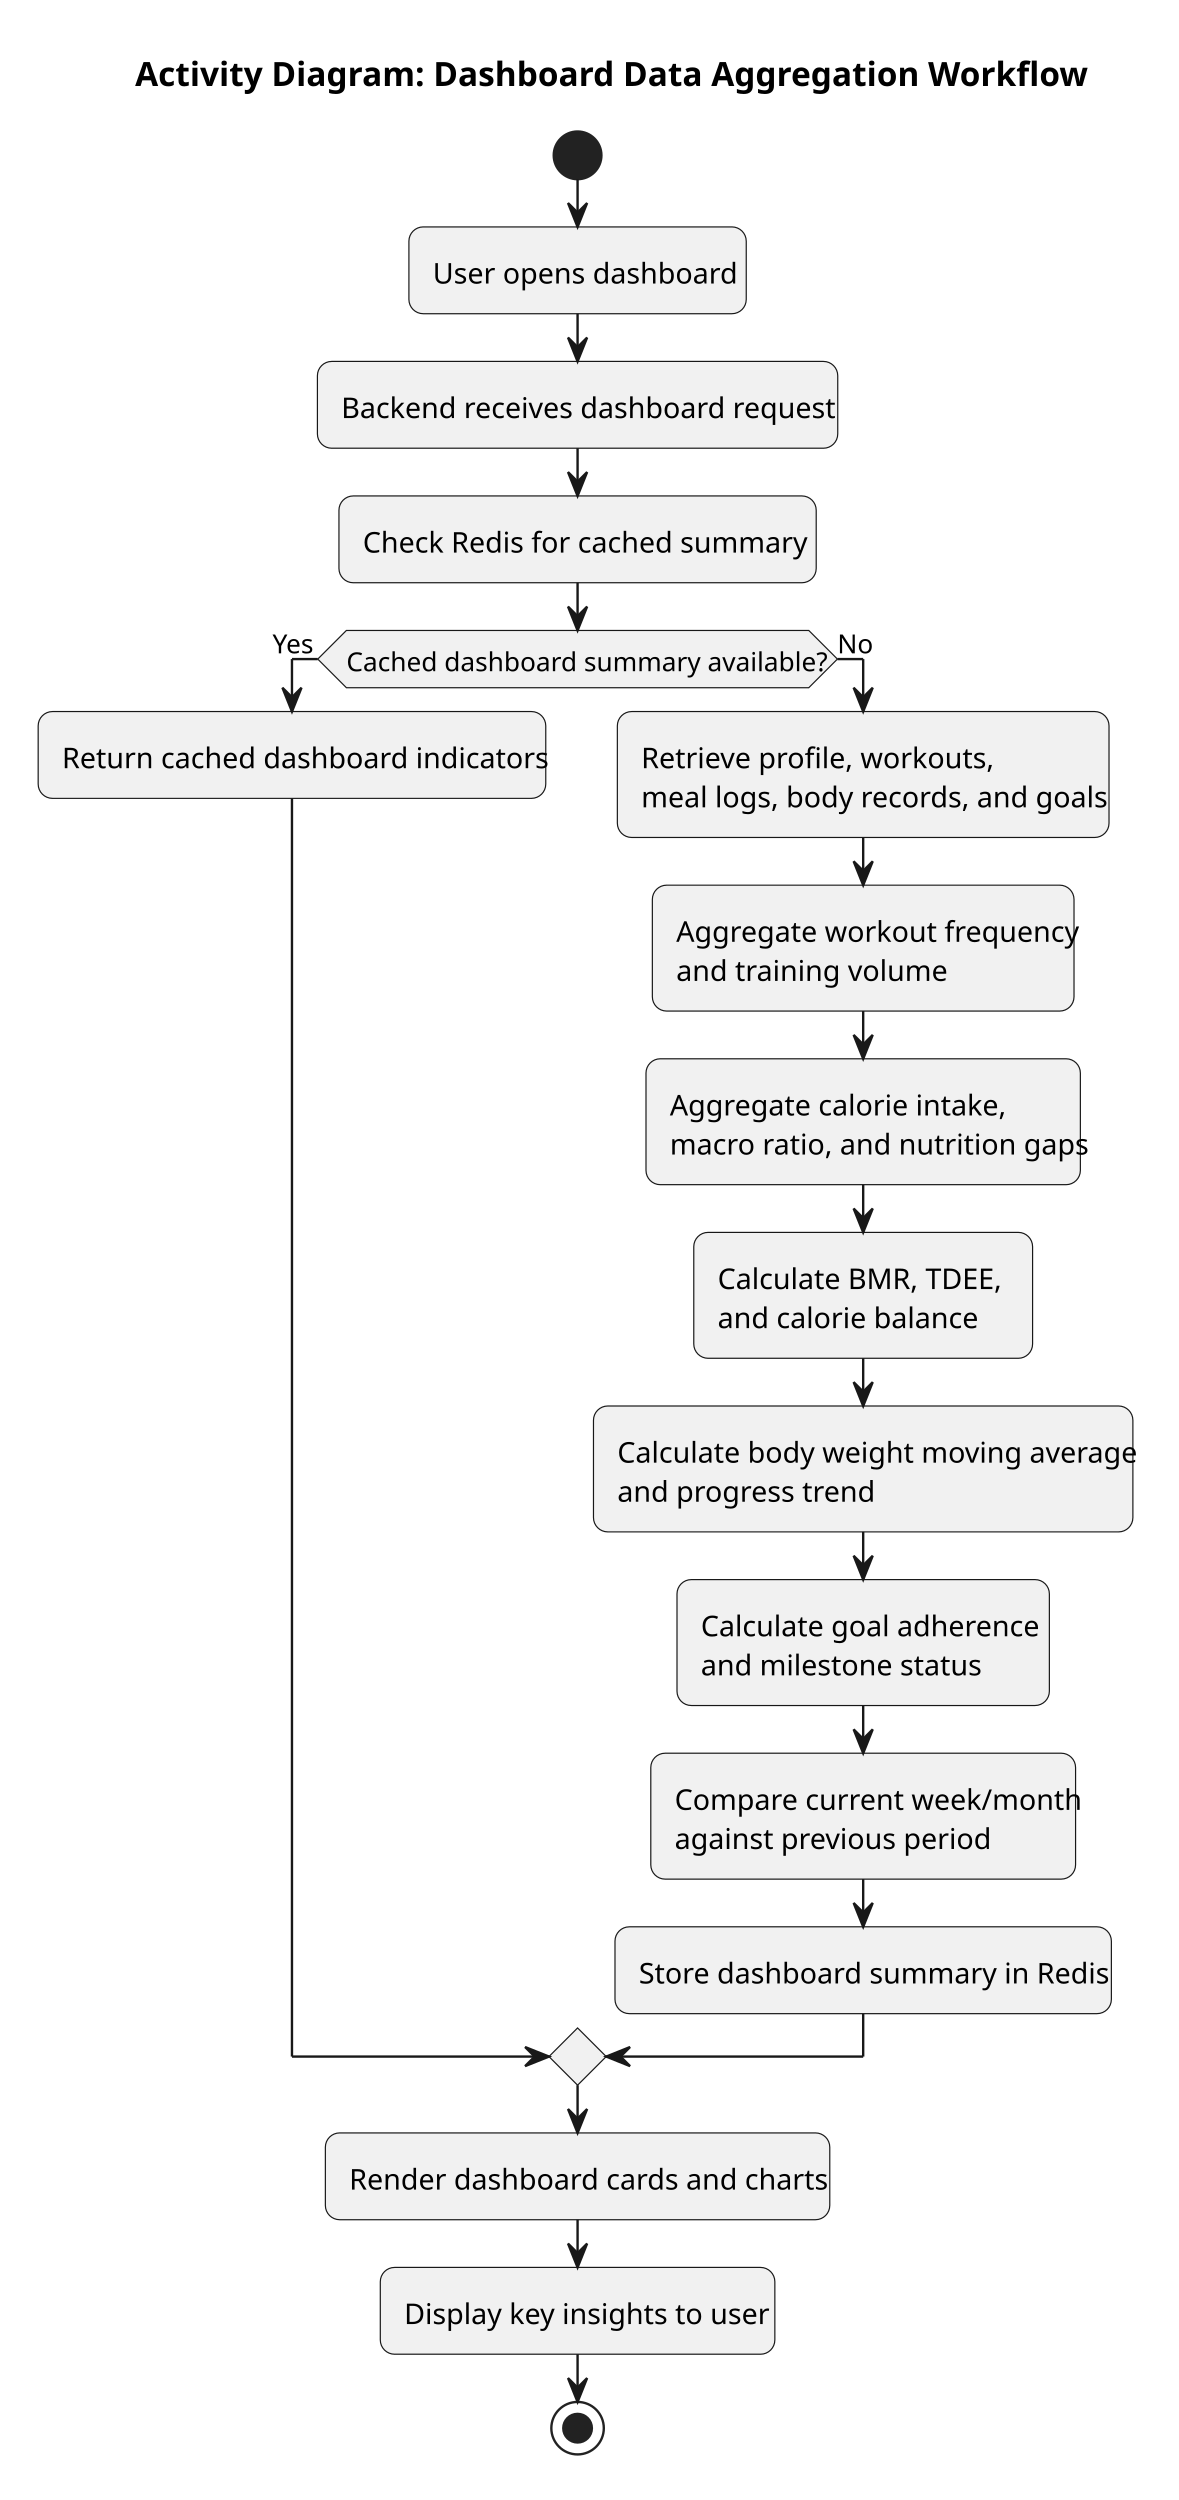
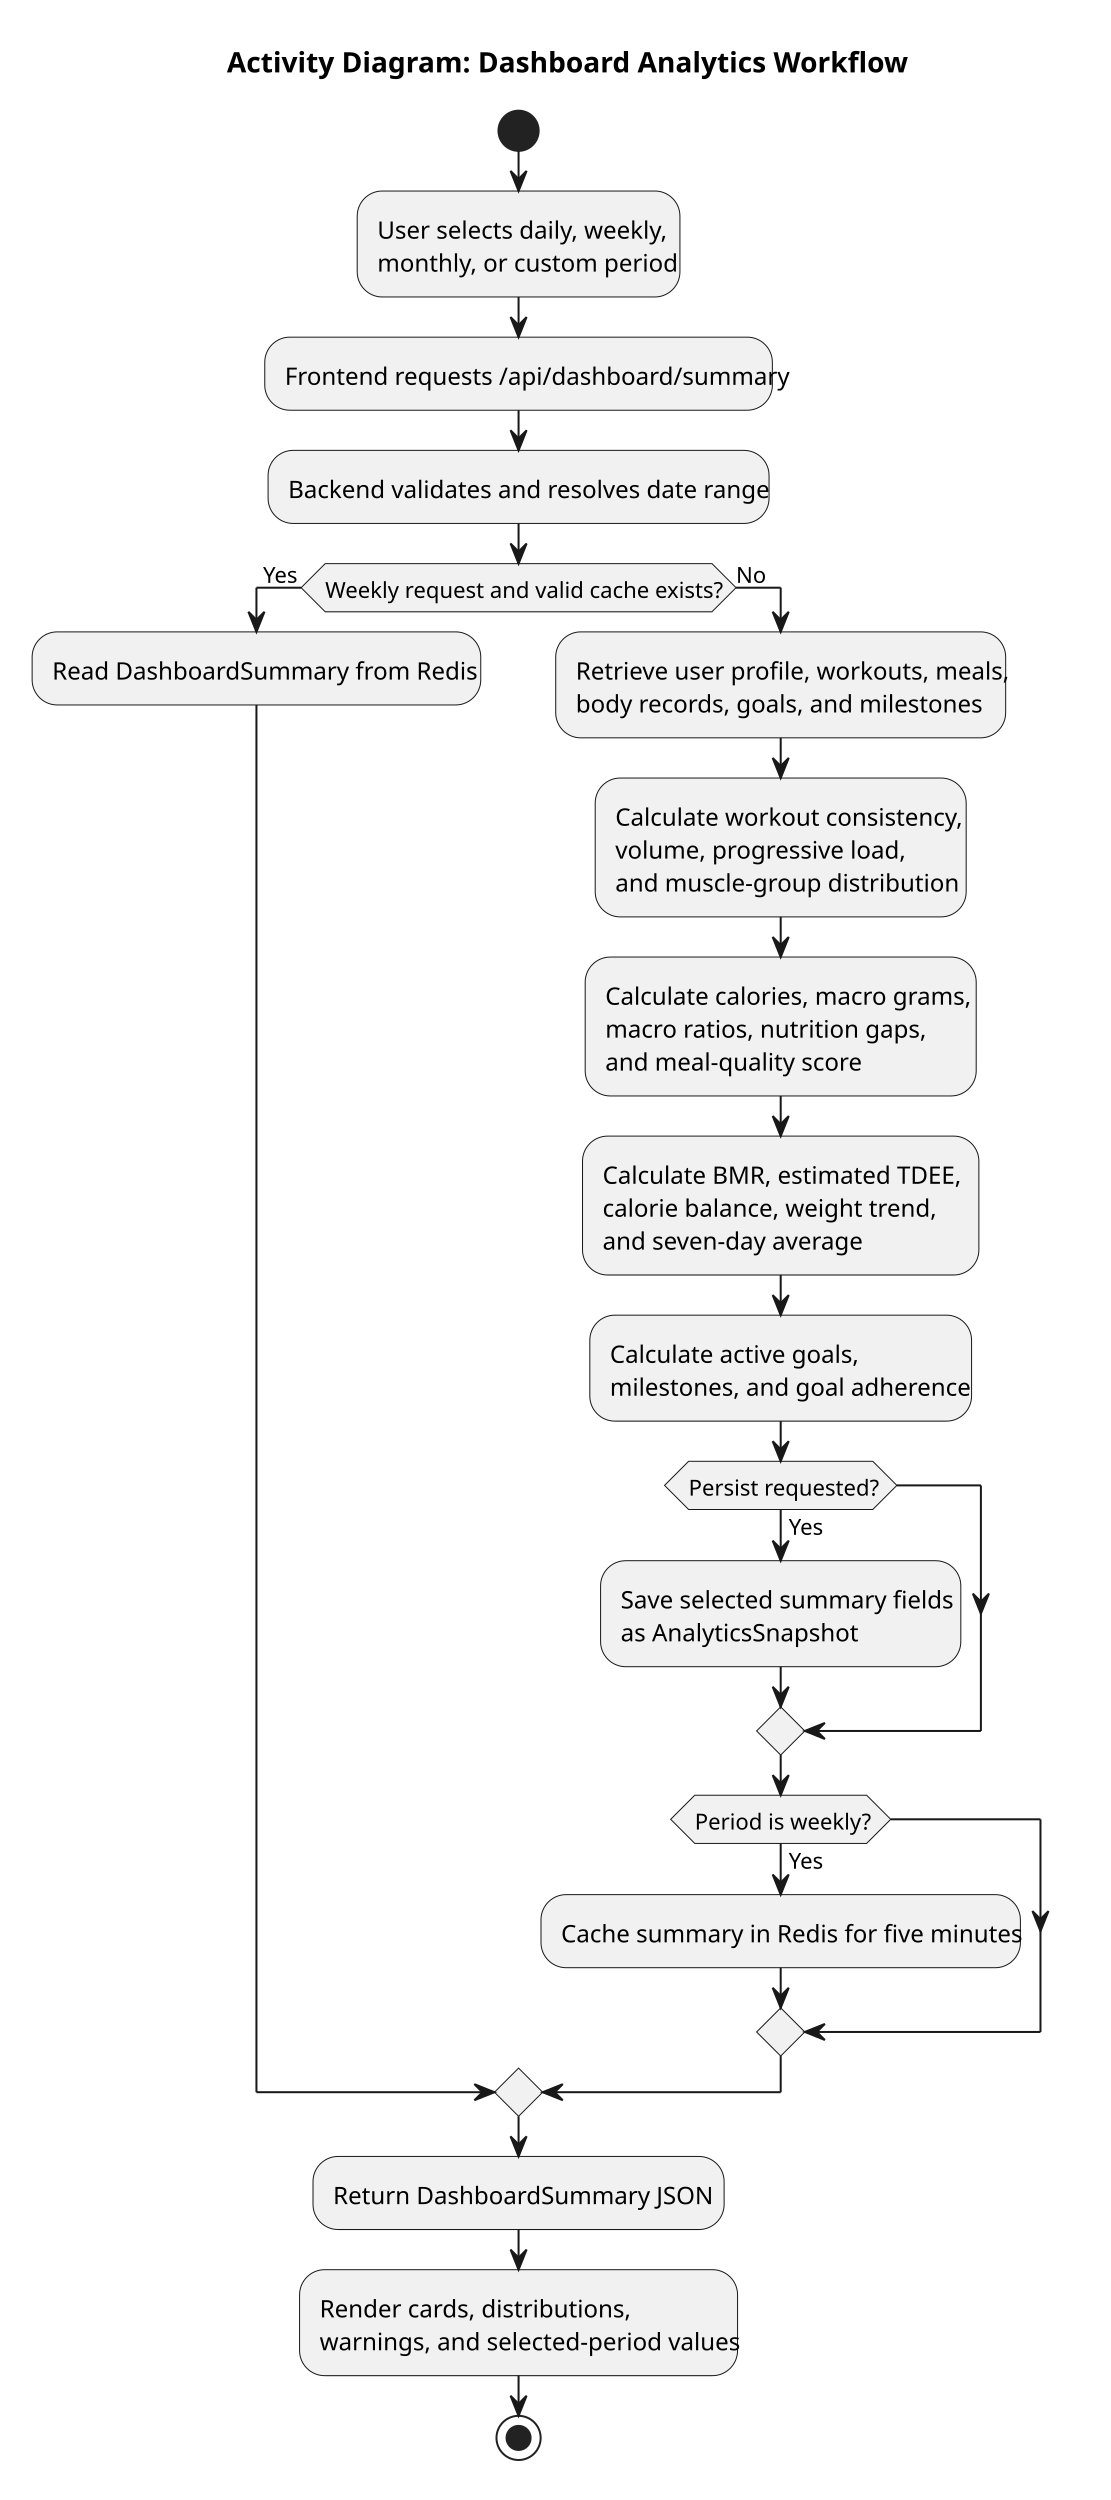
- <svg xmlns="http://www.w3.org/2000/svg" contentStyleType="text/css" data-diagram-type="ACTIVITY" height="1048px" preserveAspectRatio="none" style="width:494px;height:1048px;background:#FFFFFF;" version="1.1" viewBox="0 0 494 1048" width="494px" zoomAndPan="magnify">
+ <svg xmlns="http://www.w3.org/2000/svg" contentStyleType="text/css" data-diagram-type="ACTIVITY" height="1245px" preserveAspectRatio="none" style="width:553px;height:1245px;background:#FFFFFF;" version="1.1" viewBox="0 0 553 1245" width="553px" zoomAndPan="magnify">
  <defs />
  <g>
    <g class="title" data-source-line="1">
-       <text fill="#000000" font-family="sans-serif" font-size="14" font-weight="700" lengthAdjust="spacing" textLength="379.606" x="56.65" y="36.044">Activity Diagram: Dashboard Data Aggregation Workflow</text>
+       <text fill="#000000" font-family="sans-serif" font-size="14" font-weight="700" lengthAdjust="spacing" textLength="325.179" x="112.989" y="36.044">Activity Diagram: Dashboard Analytics Workflow</text>
    </g>
-     <ellipse cx="242.119" cy="65.12" fill="#222222" rx="10" ry="10" style="stroke:#222222;stroke-width:1;" />
-     <rect fill="#F1F1F1" height="36.389" rx="6" ry="6" style="stroke:#181818;stroke-width:0.5;" width="141.412" x="171.413" y="95.12" />
-     <text fill="#000000" font-family="sans-serif" font-size="12" lengthAdjust="spacing" textLength="121.412" x="181.413" y="118.872">User opens dashboard</text>
-     <rect fill="#F1F1F1" height="36.389" rx="6" ry="6" style="stroke:#181818;stroke-width:0.5;" width="218.123" x="133.058" y="151.509" />
-     <text fill="#000000" font-family="sans-serif" font-size="12" lengthAdjust="spacing" textLength="198.123" x="143.058" y="175.261">Backend receives dashboard request</text>
-     <rect fill="#F1F1F1" height="36.389" rx="6" ry="6" style="stroke:#181818;stroke-width:0.5;" width="200.065" x="142.087" y="207.898" />
-     <text fill="#000000" font-family="sans-serif" font-size="12" lengthAdjust="spacing" textLength="180.065" x="152.087" y="231.649">Check Redis for cached summary</text>
-     <polygon fill="#F1F1F1" points="145.203,264.286,339.035,264.286,351.035,276.286,339.035,288.286,145.203,288.286,133.203,276.286,145.203,264.286" style="stroke:#181818;stroke-width:0.5;" />
-     <text fill="#000000" font-family="sans-serif" font-size="11" lengthAdjust="spacing" textLength="193.832" x="145.203" y="281.381">Cached dashboard summary available?</text>
-     <text fill="#000000" font-family="sans-serif" font-size="11" lengthAdjust="spacing" textLength="18.955" x="114.249" y="273.869">Yes</text>
-     <text fill="#000000" font-family="sans-serif" font-size="11" lengthAdjust="spacing" textLength="14.062" x="351.035" y="273.869">No</text>
-     <rect fill="#F1F1F1" height="36.389" rx="6" ry="6" style="stroke:#181818;stroke-width:0.5;" width="212.785" x="16" y="298.286" />
-     <text fill="#000000" font-family="sans-serif" font-size="12" lengthAdjust="spacing" textLength="192.785" x="26" y="322.038">Return cached dashboard indicators</text>
-     <rect fill="#F1F1F1" height="52.777" rx="6" ry="6" style="stroke:#181818;stroke-width:0.5;" width="206.106" x="258.793" y="298.286" />
-     <text fill="#000000" font-family="sans-serif" font-size="12" lengthAdjust="spacing" textLength="138.721" x="268.793" y="322.038">Retrieve profile, workouts,</text>
-     <text fill="#000000" font-family="sans-serif" font-size="12" lengthAdjust="spacing" textLength="186.106" x="268.793" y="338.427">meal logs, body records, and goals</text>
-     <rect fill="#F1F1F1" height="52.777" rx="6" ry="6" style="stroke:#181818;stroke-width:0.5;" width="176.762" x="273.465" y="371.063" />
-     <text fill="#000000" font-family="sans-serif" font-size="12" lengthAdjust="spacing" textLength="156.762" x="283.465" y="394.815">Aggregate workout frequency</text>
-     <text fill="#000000" font-family="sans-serif" font-size="12" lengthAdjust="spacing" textLength="104.731" x="283.465" y="411.204">and training volume</text>
-     <rect fill="#F1F1F1" height="52.777" rx="6" ry="6" style="stroke:#181818;stroke-width:0.5;" width="182.088" x="270.802" y="443.841" />
-     <text fill="#000000" font-family="sans-serif" font-size="12" lengthAdjust="spacing" textLength="132.75" x="280.802" y="467.593">Aggregate calorie intake,</text>
-     <text fill="#000000" font-family="sans-serif" font-size="12" lengthAdjust="spacing" textLength="162.088" x="280.802" y="483.981">macro ratio, and nutrition gaps</text>
-     <rect fill="#F1F1F1" height="52.777" rx="6" ry="6" style="stroke:#181818;stroke-width:0.5;" width="142.033" x="290.829" y="516.618" />
-     <text fill="#000000" font-family="sans-serif" font-size="12" lengthAdjust="spacing" textLength="122.033" x="300.829" y="540.37">Calculate BMR, TDEE,</text>
-     <text fill="#000000" font-family="sans-serif" font-size="12" lengthAdjust="spacing" textLength="104.074" x="300.829" y="556.759">and calorie balance</text>
-     <rect fill="#F1F1F1" height="52.777" rx="6" ry="6" style="stroke:#181818;stroke-width:0.5;" width="226.121" x="248.785" y="589.395" />
-     <text fill="#000000" font-family="sans-serif" font-size="12" lengthAdjust="spacing" textLength="206.121" x="258.785" y="613.148">Calculate body weight moving average</text>
-     <text fill="#000000" font-family="sans-serif" font-size="12" lengthAdjust="spacing" textLength="100.728" x="258.785" y="629.536">and progress trend</text>
-     <rect fill="#F1F1F1" height="52.777" rx="6" ry="6" style="stroke:#181818;stroke-width:0.5;" width="156.096" x="283.798" y="662.173" />
-     <text fill="#000000" font-family="sans-serif" font-size="12" lengthAdjust="spacing" textLength="136.096" x="293.798" y="685.925">Calculate goal adherence</text>
-     <text fill="#000000" font-family="sans-serif" font-size="12" lengthAdjust="spacing" textLength="110.062" x="293.798" y="702.313">and milestone status</text>
-     <rect fill="#F1F1F1" height="52.777" rx="6" ry="6" style="stroke:#181818;stroke-width:0.5;" width="178.068" x="272.812" y="734.95" />
-     <text fill="#000000" font-family="sans-serif" font-size="12" lengthAdjust="spacing" textLength="158.068" x="282.812" y="758.702">Compare current week/month</text>
-     <text fill="#000000" font-family="sans-serif" font-size="12" lengthAdjust="spacing" textLength="124.078" x="282.812" y="775.091">against previous period</text>
-     <rect fill="#F1F1F1" height="36.389" rx="6" ry="6" style="stroke:#181818;stroke-width:0.5;" width="208.086" x="257.803" y="807.727" />
-     <text fill="#000000" font-family="sans-serif" font-size="12" lengthAdjust="spacing" textLength="188.086" x="267.803" y="831.48">Store dashboard summary in Redis</text>
-     <polygon fill="#F1F1F1" points="242.119,850.116,254.119,862.116,242.119,874.116,230.119,862.116,242.119,850.116" style="stroke:#181818;stroke-width:0.5;" />
-     <rect fill="#F1F1F1" height="36.389" rx="6" ry="6" style="stroke:#181818;stroke-width:0.5;" width="211.449" x="136.394" y="894.116" />
-     <text fill="#000000" font-family="sans-serif" font-size="12" lengthAdjust="spacing" textLength="191.449" x="146.394" y="917.868">Render dashboard cards and charts</text>
-     <rect fill="#F1F1F1" height="36.389" rx="6" ry="6" style="stroke:#181818;stroke-width:0.5;" width="165.394" x="159.422" y="950.505" />
-     <text fill="#000000" font-family="sans-serif" font-size="12" lengthAdjust="spacing" textLength="145.394" x="169.422" y="974.257">Display key insights to user</text>
-     <ellipse cx="242.119" cy="1017.894" fill="none" rx="11" ry="11" style="stroke:#222222;stroke-width:1;" />
-     <ellipse cx="242.119" cy="1017.894" fill="#222222" rx="6" ry="6" style="stroke:#222222;stroke-width:1;" />
-     <line style="stroke:#181818;stroke-width:1;" x1="242.119" x2="242.119" y1="75.12" y2="95.12" />
-     <polygon fill="#181818" points="238.119,85.12,242.119,95.12,246.119,85.12,242.119,89.12" style="stroke:#181818;stroke-width:1;" />
-     <line style="stroke:#181818;stroke-width:1;" x1="242.119" x2="242.119" y1="131.509" y2="151.509" />
-     <polygon fill="#181818" points="238.119,141.509,242.119,151.509,246.119,141.509,242.119,145.509" style="stroke:#181818;stroke-width:1;" />
-     <line style="stroke:#181818;stroke-width:1;" x1="242.119" x2="242.119" y1="187.898" y2="207.898" />
-     <polygon fill="#181818" points="238.119,197.898,242.119,207.898,246.119,197.898,242.119,201.898" style="stroke:#181818;stroke-width:1;" />
-     <line style="stroke:#181818;stroke-width:1;" x1="361.846" x2="361.846" y1="351.063" y2="371.063" />
-     <polygon fill="#181818" points="357.846,361.063,361.846,371.063,365.846,361.063,361.846,365.063" style="stroke:#181818;stroke-width:1;" />
-     <line style="stroke:#181818;stroke-width:1;" x1="361.846" x2="361.846" y1="423.841" y2="443.841" />
-     <polygon fill="#181818" points="357.846,433.841,361.846,443.841,365.846,433.841,361.846,437.841" style="stroke:#181818;stroke-width:1;" />
-     <line style="stroke:#181818;stroke-width:1;" x1="361.846" x2="361.846" y1="496.618" y2="516.618" />
-     <polygon fill="#181818" points="357.846,506.618,361.846,516.618,365.846,506.618,361.846,510.618" style="stroke:#181818;stroke-width:1;" />
-     <line style="stroke:#181818;stroke-width:1;" x1="361.846" x2="361.846" y1="569.395" y2="589.395" />
-     <polygon fill="#181818" points="357.846,579.395,361.846,589.395,365.846,579.395,361.846,583.395" style="stroke:#181818;stroke-width:1;" />
-     <line style="stroke:#181818;stroke-width:1;" x1="361.846" x2="361.846" y1="642.173" y2="662.173" />
-     <polygon fill="#181818" points="357.846,652.173,361.846,662.173,365.846,652.173,361.846,656.173" style="stroke:#181818;stroke-width:1;" />
-     <line style="stroke:#181818;stroke-width:1;" x1="361.846" x2="361.846" y1="714.95" y2="734.95" />
-     <polygon fill="#181818" points="357.846,724.95,361.846,734.95,365.846,724.95,361.846,728.95" style="stroke:#181818;stroke-width:1;" />
-     <line style="stroke:#181818;stroke-width:1;" x1="361.846" x2="361.846" y1="787.727" y2="807.727" />
-     <polygon fill="#181818" points="357.846,797.727,361.846,807.727,365.846,797.727,361.846,801.727" style="stroke:#181818;stroke-width:1;" />
-     <line style="stroke:#181818;stroke-width:1;" x1="133.203" x2="122.393" y1="276.286" y2="276.286" />
-     <line style="stroke:#181818;stroke-width:1;" x1="122.393" x2="122.393" y1="276.286" y2="298.286" />
-     <polygon fill="#181818" points="118.393,288.286,122.393,298.286,126.393,288.286,122.393,292.286" style="stroke:#181818;stroke-width:1;" />
-     <line style="stroke:#181818;stroke-width:1;" x1="351.035" x2="361.846" y1="276.286" y2="276.286" />
-     <line style="stroke:#181818;stroke-width:1;" x1="361.846" x2="361.846" y1="276.286" y2="298.286" />
-     <polygon fill="#181818" points="357.846,288.286,361.846,298.286,365.846,288.286,361.846,292.286" style="stroke:#181818;stroke-width:1;" />
-     <line style="stroke:#181818;stroke-width:1;" x1="122.393" x2="122.393" y1="334.675" y2="862.116" />
-     <line style="stroke:#181818;stroke-width:1;" x1="122.393" x2="230.119" y1="862.116" y2="862.116" />
-     <polygon fill="#181818" points="220.119,858.116,230.119,862.116,220.119,866.116,224.119,862.116" style="stroke:#181818;stroke-width:1;" />
-     <line style="stroke:#181818;stroke-width:1;" x1="361.846" x2="361.846" y1="844.116" y2="862.116" />
-     <line style="stroke:#181818;stroke-width:1;" x1="361.846" x2="254.119" y1="862.116" y2="862.116" />
-     <polygon fill="#181818" points="264.119,858.116,254.119,862.116,264.119,866.116,260.119,862.116" style="stroke:#181818;stroke-width:1;" />
-     <line style="stroke:#181818;stroke-width:1;" x1="242.119" x2="242.119" y1="244.286" y2="264.286" />
-     <polygon fill="#181818" points="238.119,254.286,242.119,264.286,246.119,254.286,242.119,258.286" style="stroke:#181818;stroke-width:1;" />
-     <line style="stroke:#181818;stroke-width:1;" x1="242.119" x2="242.119" y1="874.116" y2="894.116" />
-     <polygon fill="#181818" points="238.119,884.116,242.119,894.116,246.119,884.116,242.119,888.116" style="stroke:#181818;stroke-width:1;" />
-     <line style="stroke:#181818;stroke-width:1;" x1="242.119" x2="242.119" y1="930.505" y2="950.505" />
-     <polygon fill="#181818" points="238.119,940.505,242.119,950.505,246.119,940.505,242.119,944.505" style="stroke:#181818;stroke-width:1;" />
-     <line style="stroke:#181818;stroke-width:1;" x1="242.119" x2="242.119" y1="986.894" y2="1006.894" />
-     <polygon fill="#181818" points="238.119,996.894,242.119,1006.894,246.119,996.894,242.119,1000.894" style="stroke:#181818;stroke-width:1;" />
+     <ellipse cx="258.246" cy="65.12" fill="#222222" rx="10" ry="10" style="stroke:#222222;stroke-width:1;" />
+     <rect fill="#F1F1F1" height="52.777" rx="12.5" ry="12.5" style="stroke:#181818;stroke-width:0.5;" width="160.713" x="177.89" y="95.12" />
+     <text fill="#000000" font-family="sans-serif" font-size="12" lengthAdjust="spacing" textLength="140.713" x="187.89" y="118.872">User selects daily, weekly,</text>
+     <text fill="#000000" font-family="sans-serif" font-size="12" lengthAdjust="spacing" textLength="138.059" x="187.89" y="135.261">monthly, or custom period</text>
+     <rect fill="#F1F1F1" height="36.389" rx="12.5" ry="12.5" style="stroke:#181818;stroke-width:0.5;" width="252.787" x="131.852" y="167.898" />
+     <text fill="#000000" font-family="sans-serif" font-size="12" lengthAdjust="spacing" textLength="232.787" x="141.852" y="191.649">Frontend requests /api/dashboard/summary</text>
+     <rect fill="#F1F1F1" height="36.389" rx="12.5" ry="12.5" style="stroke:#181818;stroke-width:0.5;" width="249.482" x="133.505" y="224.286" />
+     <text fill="#000000" font-family="sans-serif" font-size="12" lengthAdjust="spacing" textLength="229.482" x="143.505" y="248.038">Backend validates and resolves date range</text>
+     <polygon fill="#F1F1F1" points="161.948,280.675,354.544,280.675,366.544,292.675,354.544,304.675,161.948,304.675,149.948,292.675,161.948,280.675" style="stroke:#181818;stroke-width:0.5;" />
+     <text fill="#000000" font-family="sans-serif" font-size="11" lengthAdjust="spacing" textLength="192.597" x="161.948" y="297.769">Weekly request and valid cache exists?</text>
+     <text fill="#000000" font-family="sans-serif" font-size="11" lengthAdjust="spacing" textLength="18.955" x="130.993" y="290.258">Yes</text>
+     <text fill="#000000" font-family="sans-serif" font-size="11" lengthAdjust="spacing" textLength="14.062" x="366.544" y="290.258">No</text>
+     <rect fill="#F1F1F1" height="36.389" rx="12.5" ry="12.5" style="stroke:#181818;stroke-width:0.5;" width="223.414" x="16" y="314.675" />
+     <text fill="#000000" font-family="sans-serif" font-size="12" lengthAdjust="spacing" textLength="203.414" x="26" y="338.427">Read DashboardSummary from Redis</text>
+     <rect fill="#F1F1F1" height="52.777" rx="12.5" ry="12.5" style="stroke:#181818;stroke-width:0.5;" width="224.076" x="276.747" y="314.675" />
+     <text fill="#000000" font-family="sans-serif" font-size="12" lengthAdjust="spacing" textLength="204.076" x="286.747" y="338.427">Retrieve user profile, workouts, meals,</text>
+     <text fill="#000000" font-family="sans-serif" font-size="12" lengthAdjust="spacing" textLength="192.106" x="286.747" y="354.815">body records, goals, and milestones</text>
+     <rect fill="#F1F1F1" height="69.166" rx="12.5" ry="12.5" style="stroke:#181818;stroke-width:0.5;" width="184.742" x="296.414" y="387.452" />
+     <text fill="#000000" font-family="sans-serif" font-size="12" lengthAdjust="spacing" textLength="164.742" x="306.414" y="411.204">Calculate workout consistency,</text>
+     <text fill="#000000" font-family="sans-serif" font-size="12" lengthAdjust="spacing" textLength="136.734" x="306.414" y="427.593">volume, progressive load,</text>
+     <text fill="#000000" font-family="sans-serif" font-size="12" lengthAdjust="spacing" textLength="157.418" x="306.414" y="443.981">and muscle-group distribution</text>
+     <rect fill="#F1F1F1" height="69.166" rx="12.5" ry="12.5" style="stroke:#181818;stroke-width:0.5;" width="194.727" x="291.422" y="476.618" />
+     <text fill="#000000" font-family="sans-serif" font-size="12" lengthAdjust="spacing" textLength="174.727" x="301.422" y="500.37">Calculate calories, macro grams,</text>
+     <text fill="#000000" font-family="sans-serif" font-size="12" lengthAdjust="spacing" textLength="148.066" x="301.422" y="516.759">macro ratios, nutrition gaps,</text>
+     <text fill="#000000" font-family="sans-serif" font-size="12" lengthAdjust="spacing" textLength="120.727" x="301.422" y="533.148">and meal-quality score</text>
+     <rect fill="#F1F1F1" height="69.166" rx="12.5" ry="12.5" style="stroke:#181818;stroke-width:0.5;" width="197.393" x="290.089" y="565.784" />
+     <text fill="#000000" font-family="sans-serif" font-size="12" lengthAdjust="spacing" textLength="177.393" x="300.089" y="589.536">Calculate BMR, estimated TDEE,</text>
+     <text fill="#000000" font-family="sans-serif" font-size="12" lengthAdjust="spacing" textLength="156.094" x="300.089" y="605.925">calorie balance, weight trend,</text>
+     <text fill="#000000" font-family="sans-serif" font-size="12" lengthAdjust="spacing" textLength="125.42" x="300.089" y="622.313">and seven-day average</text>
+     <rect fill="#F1F1F1" height="52.777" rx="12.5" ry="12.5" style="stroke:#181818;stroke-width:0.5;" width="190.115" x="293.728" y="654.95" />
+     <text fill="#000000" font-family="sans-serif" font-size="12" lengthAdjust="spacing" textLength="120.064" x="303.728" y="678.702">Calculate active goals,</text>
+     <text fill="#000000" font-family="sans-serif" font-size="12" lengthAdjust="spacing" textLength="170.115" x="303.728" y="695.091">milestones, and goal adherence</text>
+     <rect fill="#F1F1F1" height="52.777" rx="12.5" ry="12.5" style="stroke:#181818;stroke-width:0.5;" width="179.398" x="299.086" y="777.239" />
+     <text fill="#000000" font-family="sans-serif" font-size="12" lengthAdjust="spacing" textLength="159.398" x="309.086" y="800.991">Save selected summary fields</text>
+     <text fill="#000000" font-family="sans-serif" font-size="12" lengthAdjust="spacing" textLength="114.732" x="309.086" y="817.38">as AnalyticsSnapshot</text>
+     <polygon fill="#F1F1F1" points="342.927,727.727,434.644,727.727,446.644,739.727,434.644,751.727,342.927,751.727,330.927,739.727,342.927,727.727" style="stroke:#181818;stroke-width:0.5;" />
+     <text fill="#000000" font-family="sans-serif" font-size="11" lengthAdjust="spacing" textLength="18.955" x="392.785" y="764.333">Yes</text>
+     <text fill="#000000" font-family="sans-serif" font-size="11" lengthAdjust="spacing" textLength="91.717" x="342.927" y="744.822">Persist requested?</text>
+     <polygon fill="#F1F1F1" points="388.785,850.016,400.785,862.016,388.785,874.016,376.785,862.016,388.785,850.016" style="stroke:#181818;stroke-width:0.5;" />
+     <rect fill="#F1F1F1" height="36.389" rx="12.5" ry="12.5" style="stroke:#181818;stroke-width:0.5;" width="238.742" x="269.414" y="943.528" />
+     <text fill="#000000" font-family="sans-serif" font-size="12" lengthAdjust="spacing" textLength="218.742" x="279.414" y="967.28">Cache summary in Redis for five minutes</text>
+     <polygon fill="#F1F1F1" points="345.988,894.016,431.582,894.016,443.582,906.016,431.582,918.016,345.988,918.016,333.988,906.016,345.988,894.016" style="stroke:#181818;stroke-width:0.5;" />
+     <text fill="#000000" font-family="sans-serif" font-size="11" lengthAdjust="spacing" textLength="18.955" x="392.785" y="930.622">Yes</text>
+     <text fill="#000000" font-family="sans-serif" font-size="11" lengthAdjust="spacing" textLength="85.594" x="345.988" y="911.111">Period is weekly?</text>
+     <polygon fill="#F1F1F1" points="388.785,999.917,400.785,1011.917,388.785,1023.917,376.785,1011.917,388.785,999.917" style="stroke:#181818;stroke-width:0.5;" />
+     <polygon fill="#F1F1F1" points="258.246,1029.917,270.246,1041.917,258.246,1053.917,246.246,1041.917,258.246,1029.917" style="stroke:#181818;stroke-width:0.5;" />
+     <rect fill="#F1F1F1" height="36.389" rx="12.5" ry="12.5" style="stroke:#181818;stroke-width:0.5;" width="204.734" x="155.879" y="1073.917" />
+     <text fill="#000000" font-family="sans-serif" font-size="12" lengthAdjust="spacing" textLength="184.734" x="165.879" y="1097.668">Return DashboardSummary JSON</text>
+     <rect fill="#F1F1F1" height="52.777" rx="12.5" ry="12.5" style="stroke:#181818;stroke-width:0.5;" width="218.117" x="149.188" y="1130.305" />
+     <text fill="#000000" font-family="sans-serif" font-size="12" lengthAdjust="spacing" textLength="146.068" x="159.188" y="1154.057">Render cards, distributions,</text>
+     <text fill="#000000" font-family="sans-serif" font-size="12" lengthAdjust="spacing" textLength="198.117" x="159.188" y="1170.446">warnings, and selected-period values</text>
+     <ellipse cx="258.246" cy="1214.082" fill="none" rx="11" ry="11" style="stroke:#222222;stroke-width:1;" />
+     <ellipse cx="258.246" cy="1214.082" fill="#222222" rx="6" ry="6" style="stroke:#222222;stroke-width:1;" />
+     <line style="stroke:#181818;stroke-width:1;" x1="258.246" x2="258.246" y1="75.12" y2="95.12" />
+     <polygon fill="#181818" points="254.246,85.12,258.246,95.12,262.246,85.12,258.246,89.12" style="stroke:#181818;stroke-width:1;" />
+     <line style="stroke:#181818;stroke-width:1;" x1="258.246" x2="258.246" y1="147.898" y2="167.898" />
+     <polygon fill="#181818" points="254.246,157.898,258.246,167.898,262.246,157.898,258.246,161.898" style="stroke:#181818;stroke-width:1;" />
+     <line style="stroke:#181818;stroke-width:1;" x1="258.246" x2="258.246" y1="204.286" y2="224.286" />
+     <polygon fill="#181818" points="254.246,214.286,258.246,224.286,262.246,214.286,258.246,218.286" style="stroke:#181818;stroke-width:1;" />
+     <line style="stroke:#181818;stroke-width:1;" x1="388.785" x2="388.785" y1="367.452" y2="387.452" />
+     <polygon fill="#181818" points="384.785,377.452,388.785,387.452,392.785,377.452,388.785,381.452" style="stroke:#181818;stroke-width:1;" />
+     <line style="stroke:#181818;stroke-width:1;" x1="388.785" x2="388.785" y1="456.618" y2="476.618" />
+     <polygon fill="#181818" points="384.785,466.618,388.785,476.618,392.785,466.618,388.785,470.618" style="stroke:#181818;stroke-width:1;" />
+     <line style="stroke:#181818;stroke-width:1;" x1="388.785" x2="388.785" y1="545.784" y2="565.784" />
+     <polygon fill="#181818" points="384.785,555.784,388.785,565.784,392.785,555.784,388.785,559.784" style="stroke:#181818;stroke-width:1;" />
+     <line style="stroke:#181818;stroke-width:1;" x1="388.785" x2="388.785" y1="634.95" y2="654.95" />
+     <polygon fill="#181818" points="384.785,644.95,388.785,654.95,392.785,644.95,388.785,648.95" style="stroke:#181818;stroke-width:1;" />
+     <line style="stroke:#181818;stroke-width:1;" x1="388.785" x2="388.785" y1="751.727" y2="777.239" />
+     <polygon fill="#181818" points="384.785,767.239,388.785,777.239,392.785,767.239,388.785,771.239" style="stroke:#181818;stroke-width:1;" />
+     <line style="stroke:#181818;stroke-width:1;" x1="446.644" x2="488.484" y1="739.727" y2="739.727" />
+     <polygon fill="#181818" points="484.484,793.628,488.484,803.628,492.484,793.628,488.484,797.628" style="stroke:#181818;stroke-width:1;" />
+     <line style="stroke:#181818;stroke-width:1;" x1="488.484" x2="488.484" y1="739.727" y2="862.016" />
+     <line style="stroke:#181818;stroke-width:1;" x1="488.484" x2="400.785" y1="862.016" y2="862.016" />
+     <polygon fill="#181818" points="410.785,858.016,400.785,862.016,410.785,866.016,406.785,862.016" style="stroke:#181818;stroke-width:1;" />
+     <line style="stroke:#181818;stroke-width:1;" x1="388.785" x2="388.785" y1="830.016" y2="850.016" />
+     <polygon fill="#181818" points="384.785,840.016,388.785,850.016,392.785,840.016,388.785,844.016" style="stroke:#181818;stroke-width:1;" />
+     <line style="stroke:#181818;stroke-width:1;" x1="388.785" x2="388.785" y1="707.727" y2="727.727" />
+     <polygon fill="#181818" points="384.785,717.727,388.785,727.727,392.785,717.727,388.785,721.727" style="stroke:#181818;stroke-width:1;" />
+     <line style="stroke:#181818;stroke-width:1;" x1="388.785" x2="388.785" y1="918.016" y2="943.528" />
+     <polygon fill="#181818" points="384.785,933.528,388.785,943.528,392.785,933.528,388.785,937.528" style="stroke:#181818;stroke-width:1;" />
+     <line style="stroke:#181818;stroke-width:1;" x1="443.582" x2="518.156" y1="906.016" y2="906.016" />
+     <polygon fill="#181818" points="514.156,951.722,518.156,961.722,522.156,951.722,518.156,955.722" style="stroke:#181818;stroke-width:1;" />
+     <line style="stroke:#181818;stroke-width:1;" x1="518.156" x2="518.156" y1="906.016" y2="1011.917" />
+     <line style="stroke:#181818;stroke-width:1;" x1="518.156" x2="400.785" y1="1011.917" y2="1011.917" />
+     <polygon fill="#181818" points="410.785,1007.917,400.785,1011.917,410.785,1015.917,406.785,1011.917" style="stroke:#181818;stroke-width:1;" />
+     <line style="stroke:#181818;stroke-width:1;" x1="388.785" x2="388.785" y1="979.917" y2="999.917" />
+     <polygon fill="#181818" points="384.785,989.917,388.785,999.917,392.785,989.917,388.785,993.917" style="stroke:#181818;stroke-width:1;" />
+     <line style="stroke:#181818;stroke-width:1;" x1="388.785" x2="388.785" y1="874.016" y2="894.016" />
+     <polygon fill="#181818" points="384.785,884.016,388.785,894.016,392.785,884.016,388.785,888.016" style="stroke:#181818;stroke-width:1;" />
+     <line style="stroke:#181818;stroke-width:1;" x1="149.948" x2="127.707" y1="292.675" y2="292.675" />
+     <line style="stroke:#181818;stroke-width:1;" x1="127.707" x2="127.707" y1="292.675" y2="314.675" />
+     <polygon fill="#181818" points="123.707,304.675,127.707,314.675,131.707,304.675,127.707,308.675" style="stroke:#181818;stroke-width:1;" />
+     <line style="stroke:#181818;stroke-width:1;" x1="366.544" x2="388.785" y1="292.675" y2="292.675" />
+     <line style="stroke:#181818;stroke-width:1;" x1="388.785" x2="388.785" y1="292.675" y2="314.675" />
+     <polygon fill="#181818" points="384.785,304.675,388.785,314.675,392.785,304.675,388.785,308.675" style="stroke:#181818;stroke-width:1;" />
+     <line style="stroke:#181818;stroke-width:1;" x1="127.707" x2="127.707" y1="351.063" y2="1041.917" />
+     <line style="stroke:#181818;stroke-width:1;" x1="127.707" x2="246.246" y1="1041.917" y2="1041.917" />
+     <polygon fill="#181818" points="236.246,1037.917,246.246,1041.917,236.246,1045.917,240.246,1041.917" style="stroke:#181818;stroke-width:1;" />
+     <line style="stroke:#181818;stroke-width:1;" x1="388.785" x2="388.785" y1="1023.917" y2="1041.917" />
+     <line style="stroke:#181818;stroke-width:1;" x1="388.785" x2="270.246" y1="1041.917" y2="1041.917" />
+     <polygon fill="#181818" points="280.246,1037.917,270.246,1041.917,280.246,1045.917,276.246,1041.917" style="stroke:#181818;stroke-width:1;" />
+     <line style="stroke:#181818;stroke-width:1;" x1="258.246" x2="258.246" y1="260.675" y2="280.675" />
+     <polygon fill="#181818" points="254.246,270.675,258.246,280.675,262.246,270.675,258.246,274.675" style="stroke:#181818;stroke-width:1;" />
+     <line style="stroke:#181818;stroke-width:1;" x1="258.246" x2="258.246" y1="1053.917" y2="1073.917" />
+     <polygon fill="#181818" points="254.246,1063.917,258.246,1073.917,262.246,1063.917,258.246,1067.917" style="stroke:#181818;stroke-width:1;" />
+     <line style="stroke:#181818;stroke-width:1;" x1="258.246" x2="258.246" y1="1110.305" y2="1130.305" />
+     <polygon fill="#181818" points="254.246,1120.305,258.246,1130.305,262.246,1120.305,258.246,1124.305" style="stroke:#181818;stroke-width:1;" />
+     <line style="stroke:#181818;stroke-width:1;" x1="258.246" x2="258.246" y1="1183.082" y2="1203.082" />
+     <polygon fill="#181818" points="254.246,1193.082,258.246,1203.082,262.246,1193.082,258.246,1197.082" style="stroke:#181818;stroke-width:1;" />
  </g>
</svg>
